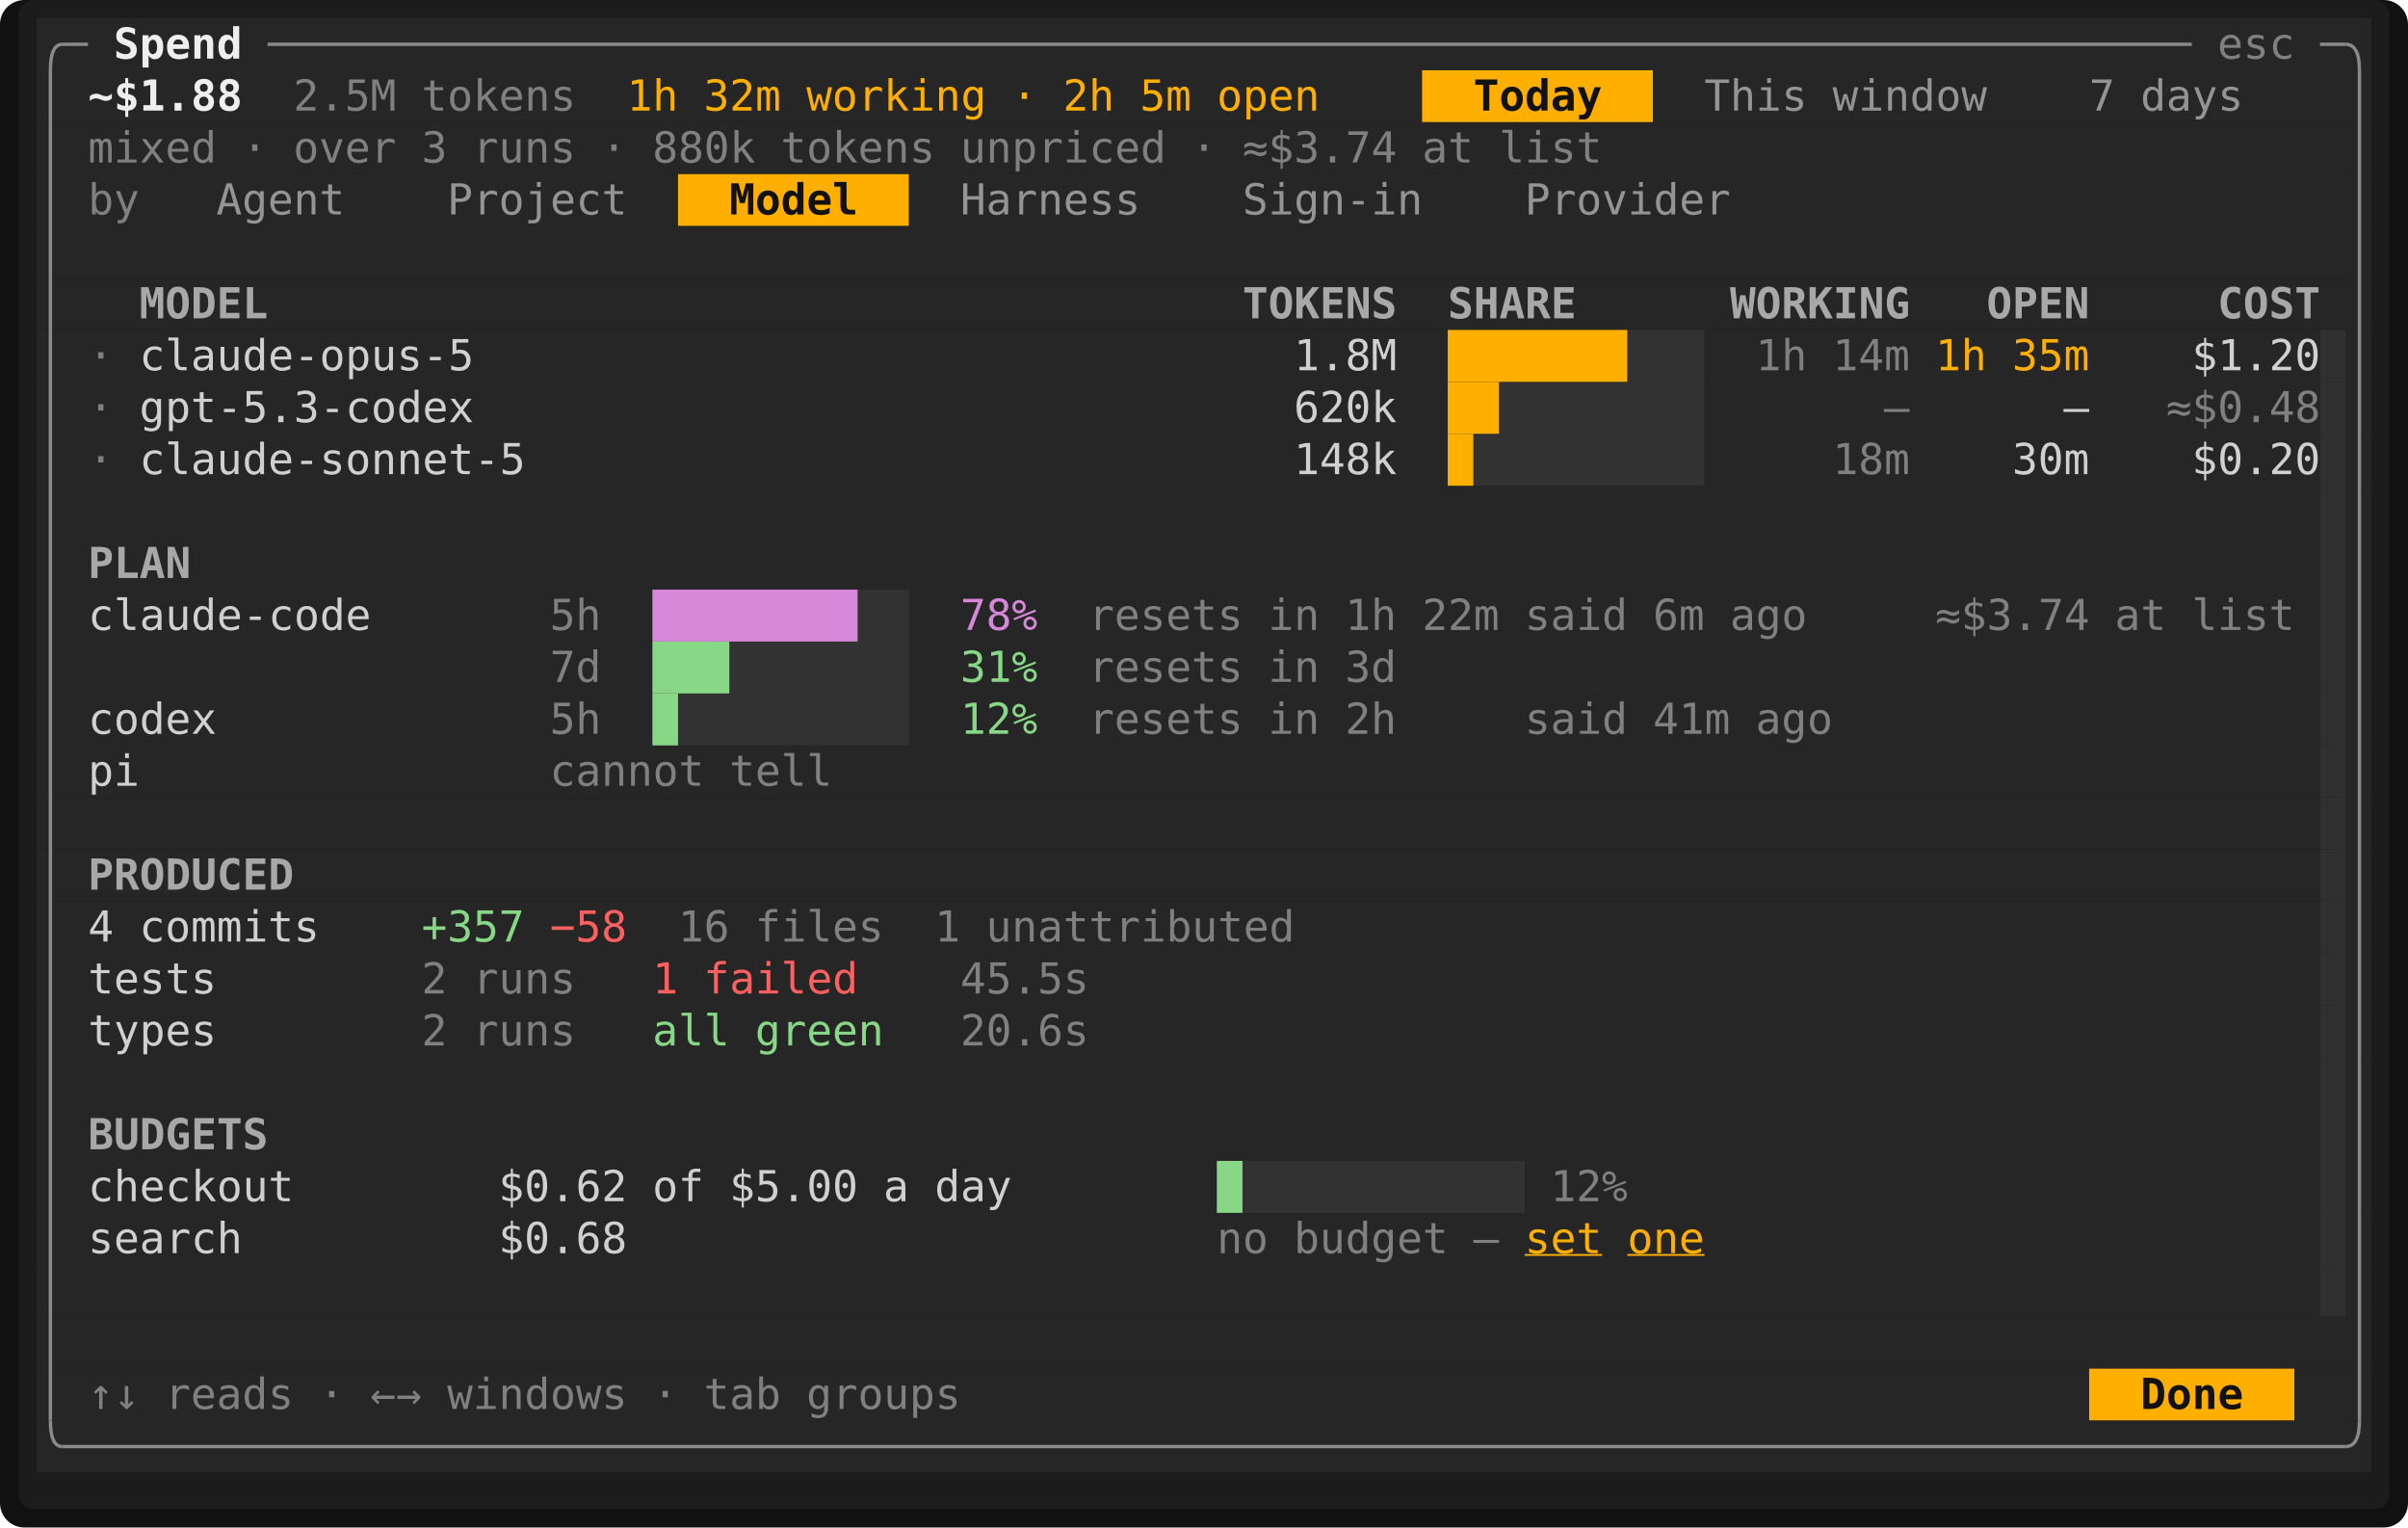
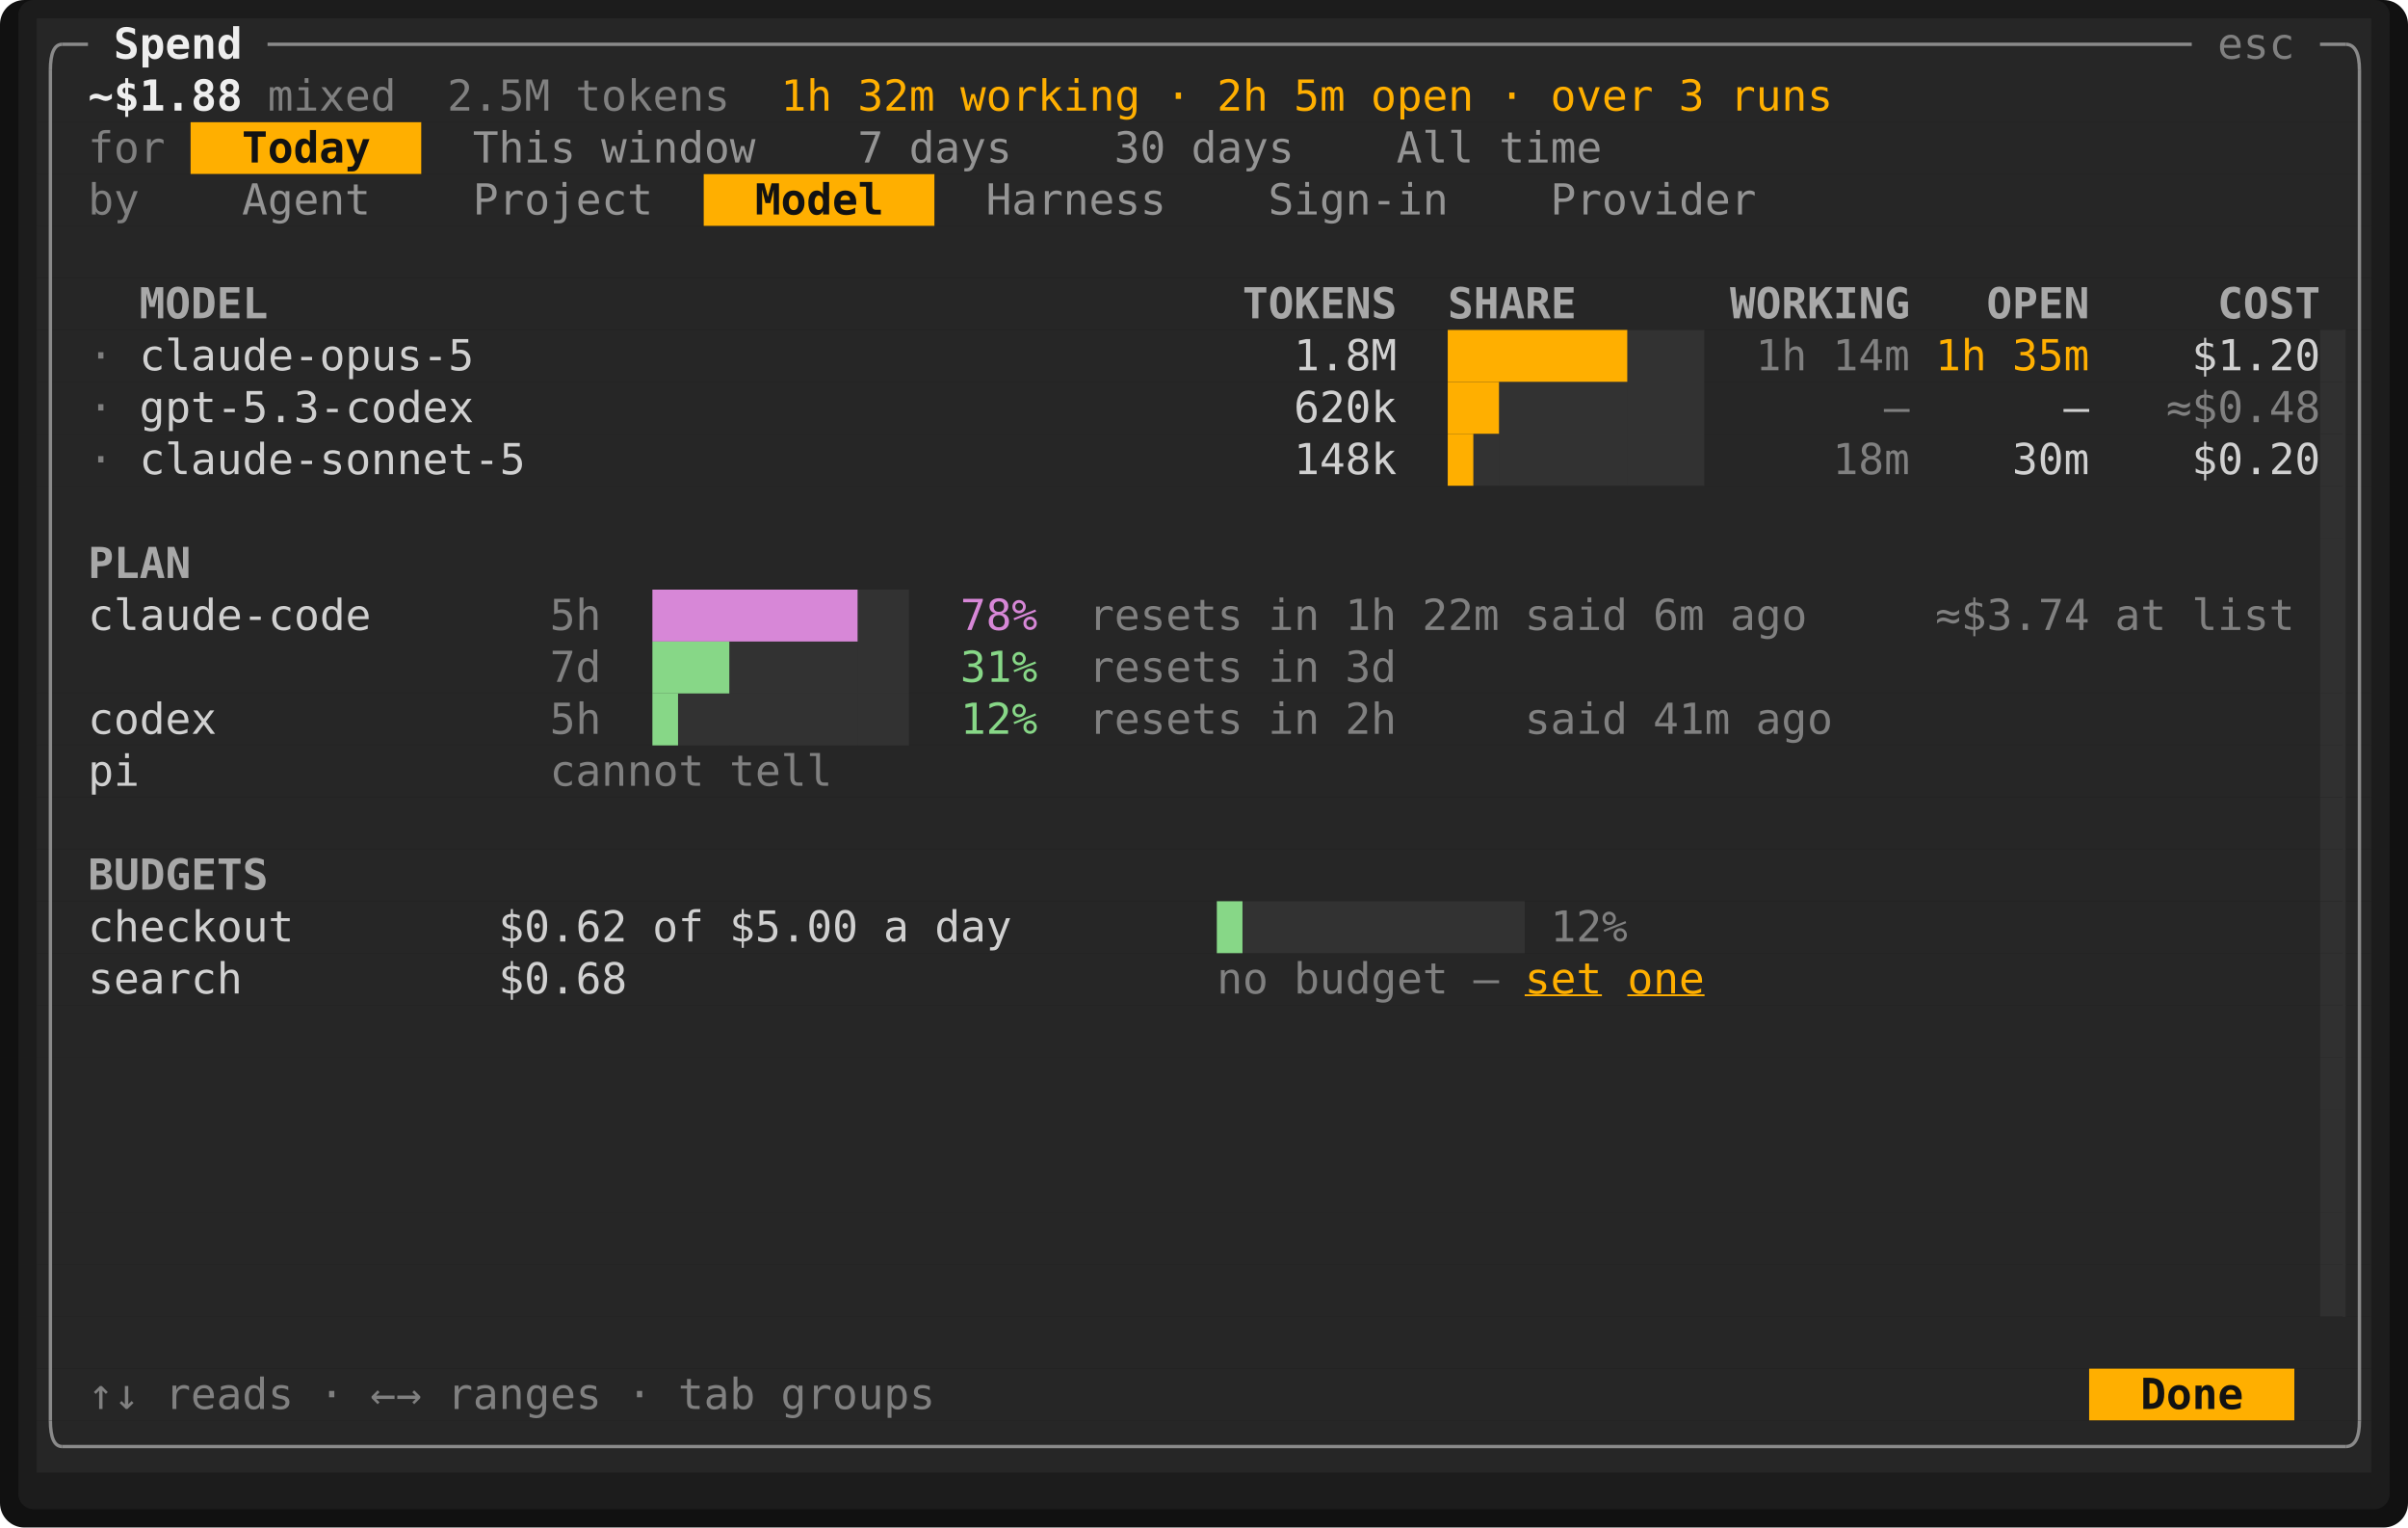
<svg xmlns="http://www.w3.org/2000/svg" viewBox="0 0 788.4 500" width="788.4" height="500" font-family="ui-monospace,SFMono-Regular,Menlo,Consolas,'DejaVu Sans Mono','Liberation Mono',monospace" font-size="14" role="img" aria-label="Tade">
  <rect width="788.4" height="500" rx="8" fill="#111111" />
  <rect x="6" y="0" width="776.4" height="494" rx="5" fill="#1c1c1c" />
  <rect x="12" y="6" width="764.4" height="17" fill="#262626" />
-   <rect x="12" y="23" width="453.6" height="17" fill="#262626" />
-   <rect x="465.6" y="23" width="75.6" height="17" fill="#ffaf00" />
-   <rect x="541.2" y="23" width="235.2" height="17" fill="#262626" />
-   <rect x="12" y="40" width="764.4" height="17" fill="#262626" />
-   <rect x="12" y="57" width="210" height="17" fill="#262626" />
-   <rect x="222" y="57" width="75.6" height="17" fill="#ffaf00" />
-   <rect x="297.6" y="57" width="478.8" height="17" fill="#262626" />
+   <rect x="12" y="23" width="764.4" height="17" fill="#262626" />
+   <rect x="12" y="40" width="50.4" height="17" fill="#262626" />
+   <rect x="62.4" y="40" width="75.6" height="17" fill="#ffaf00" />
+   <rect x="138" y="40" width="638.4" height="17" fill="#262626" />
+   <rect x="12" y="57" width="218.4" height="17" fill="#262626" />
+   <rect x="230.4" y="57" width="75.6" height="17" fill="#ffaf00" />
+   <rect x="306" y="57" width="470.4" height="17" fill="#262626" />
  <rect x="12" y="74" width="764.4" height="17" fill="#262626" />
  <rect x="12" y="91" width="764.4" height="17" fill="#262626" />
  <rect x="12" y="108" width="747.6" height="17" fill="#262626" />
  <rect x="759.6" y="108" width="8.4" height="17" fill="#303030" />
  <rect x="768" y="108" width="8.4" height="17" fill="#262626" />
  <rect x="12" y="125" width="747.6" height="17" fill="#262626" />
  <rect x="759.6" y="125" width="8.4" height="17" fill="#303030" />
  <rect x="768" y="125" width="8.4" height="17" fill="#262626" />
  <rect x="12" y="142" width="747.6" height="17" fill="#262626" />
  <rect x="759.6" y="142" width="8.4" height="17" fill="#303030" />
  <rect x="768" y="142" width="8.4" height="17" fill="#262626" />
  <rect x="12" y="159" width="747.6" height="17" fill="#262626" />
  <rect x="759.6" y="159" width="8.4" height="17" fill="#303030" />
  <rect x="768" y="159" width="8.4" height="17" fill="#262626" />
  <rect x="12" y="176" width="747.6" height="17" fill="#262626" />
  <rect x="759.6" y="176" width="8.4" height="17" fill="#303030" />
  <rect x="768" y="176" width="8.4" height="17" fill="#262626" />
  <rect x="12" y="193" width="747.6" height="17" fill="#262626" />
  <rect x="759.6" y="193" width="8.4" height="17" fill="#303030" />
  <rect x="768" y="193" width="8.4" height="17" fill="#262626" />
  <rect x="12" y="210" width="747.6" height="17" fill="#262626" />
  <rect x="759.6" y="210" width="8.4" height="17" fill="#303030" />
  <rect x="768" y="210" width="8.4" height="17" fill="#262626" />
  <rect x="12" y="227" width="747.6" height="17" fill="#262626" />
  <rect x="759.6" y="227" width="8.4" height="17" fill="#303030" />
  <rect x="768" y="227" width="8.4" height="17" fill="#262626" />
  <rect x="12" y="244" width="747.6" height="17" fill="#262626" />
  <rect x="759.6" y="244" width="8.4" height="17" fill="#303030" />
  <rect x="768" y="244" width="8.4" height="17" fill="#262626" />
  <rect x="12" y="261" width="747.6" height="17" fill="#262626" />
  <rect x="759.6" y="261" width="8.4" height="17" fill="#303030" />
  <rect x="768" y="261" width="8.4" height="17" fill="#262626" />
  <rect x="12" y="278" width="747.6" height="17" fill="#262626" />
  <rect x="759.6" y="278" width="8.4" height="17" fill="#303030" />
  <rect x="768" y="278" width="8.4" height="17" fill="#262626" />
  <rect x="12" y="295" width="747.6" height="17" fill="#262626" />
  <rect x="759.6" y="295" width="8.4" height="17" fill="#303030" />
  <rect x="768" y="295" width="8.4" height="17" fill="#262626" />
  <rect x="12" y="312" width="747.6" height="17" fill="#262626" />
  <rect x="759.6" y="312" width="8.4" height="17" fill="#303030" />
  <rect x="768" y="312" width="8.4" height="17" fill="#262626" />
  <rect x="12" y="329" width="747.6" height="17" fill="#262626" />
  <rect x="759.6" y="329" width="8.4" height="17" fill="#303030" />
  <rect x="768" y="329" width="8.4" height="17" fill="#262626" />
  <rect x="12" y="346" width="747.6" height="17" fill="#262626" />
  <rect x="759.6" y="346" width="8.4" height="17" fill="#303030" />
  <rect x="768" y="346" width="8.4" height="17" fill="#262626" />
  <rect x="12" y="363" width="747.6" height="17" fill="#262626" />
  <rect x="759.6" y="363" width="8.4" height="17" fill="#303030" />
  <rect x="768" y="363" width="8.4" height="17" fill="#262626" />
  <rect x="12" y="380" width="747.6" height="17" fill="#262626" />
  <rect x="759.6" y="380" width="8.4" height="17" fill="#303030" />
  <rect x="768" y="380" width="8.4" height="17" fill="#262626" />
  <rect x="12" y="397" width="747.6" height="17" fill="#262626" />
  <rect x="759.6" y="397" width="8.4" height="17" fill="#303030" />
  <rect x="768" y="397" width="8.4" height="17" fill="#262626" />
  <rect x="12" y="414" width="747.6" height="17" fill="#262626" />
  <rect x="759.6" y="414" width="8.4" height="17" fill="#303030" />
  <rect x="768" y="414" width="8.4" height="17" fill="#262626" />
  <rect x="12" y="431" width="764.4" height="17" fill="#262626" />
  <rect x="12" y="448" width="672" height="17" fill="#262626" />
  <rect x="684" y="448" width="67.2" height="17" fill="#ffaf00" />
  <rect x="751.2" y="448" width="25.2" height="17" fill="#262626" />
  <rect x="12" y="465" width="764.4" height="17" fill="#262626" />
  <rect x="474" y="108" width="58.8" height="17" fill="#ffaf00" />
  <rect x="532.8" y="108" width="25.2" height="51" fill="#585858" opacity="0.25" />
  <rect x="766.95" y="108" width="1.05" height="323" fill="#303030" />
  <rect x="474" y="125" width="16.8" height="17" fill="#ffaf00" />
  <rect x="490.8" y="125" width="42" height="34" fill="#585858" opacity="0.25" />
  <rect x="474" y="142" width="8.4" height="17" fill="#ffaf00" />
  <rect x="482.4" y="142" width="8.4" height="17" fill="#585858" opacity="0.25" />
  <rect x="213.6" y="193" width="67.2" height="17" fill="#d787d7" />
  <rect x="280.8" y="193" width="16.8" height="51" fill="#585858" opacity="0.25" />
  <rect x="213.6" y="210" width="25.2" height="17" fill="#87d787" />
  <rect x="238.8" y="210" width="42" height="34" fill="#585858" opacity="0.25" />
  <rect x="213.6" y="227" width="8.4" height="17" fill="#87d787" />
  <rect x="222" y="227" width="16.8" height="17" fill="#585858" opacity="0.25" />
-   <rect x="398.4" y="380" width="8.4" height="17" fill="#87d787" />
-   <rect x="406.8" y="380" width="92.4" height="17" fill="#585858" opacity="0.25" />
+   <rect x="398.4" y="295" width="8.4" height="17" fill="#87d787" />
+   <rect x="406.8" y="295" width="92.4" height="17" fill="#585858" opacity="0.25" />
  <path d="M16.5 23Q16.5 14.5 20.4 14.5" fill="none" stroke="#8a8a8a" stroke-width="1.1" />
  <line x1="20.4" y1="14.5" x2="28.8" y2="14.5" stroke="#8a8a8a" stroke-width="1.1" />
  <line x1="87.6" y1="14.5" x2="717.6" y2="14.5" stroke="#8a8a8a" stroke-width="1.1" />
  <line x1="759.6" y1="14.5" x2="768" y2="14.5" stroke="#8a8a8a" stroke-width="1.1" />
  <path d="M772.5 23Q772.5 14.5 768 14.5" fill="none" stroke="#8a8a8a" stroke-width="1.1" />
  <line x1="16.5" y1="23" x2="16.5" y2="465" stroke="#8a8a8a" stroke-width="1.1" />
  <line x1="772.5" y1="23" x2="772.5" y2="465" stroke="#8a8a8a" stroke-width="1.1" />
  <path d="M16.5 465Q16.5 473.5 20.4 473.5" fill="none" stroke="#8a8a8a" stroke-width="1.1" />
  <line x1="20.4" y1="473.5" x2="768" y2="473.5" stroke="#8a8a8a" stroke-width="1.1" />
  <path d="M772.5 465Q772.5 473.5 768 473.5" fill="none" stroke="#8a8a8a" stroke-width="1.1" />
  <text x="37.2" y="19.2" textLength="42" lengthAdjust="spacingAndGlyphs" fill="#eeeeee" font-weight="700">Spend</text>
  <text x="726" y="19.2" textLength="25.2" lengthAdjust="spacingAndGlyphs" fill="#808080">esc</text>
  <text x="28.8" y="36.2" textLength="50.4" lengthAdjust="spacingAndGlyphs" fill="#eeeeee" font-weight="700">~$1.88</text>
-   <text x="96" y="36.2" textLength="33.6" lengthAdjust="spacingAndGlyphs" fill="#808080">2.5M</text>
-   <text x="138" y="36.2" textLength="50.4" lengthAdjust="spacingAndGlyphs" fill="#808080">tokens</text>
-   <text x="205.2" y="36.2" textLength="16.8" lengthAdjust="spacingAndGlyphs" fill="#ffaf00">1h</text>
-   <text x="230.4" y="36.2" textLength="25.2" lengthAdjust="spacingAndGlyphs" fill="#ffaf00">32m</text>
-   <text x="264" y="36.2" textLength="58.8" lengthAdjust="spacingAndGlyphs" fill="#ffaf00">working</text>
-   <text x="331.2" y="36.2" textLength="8.4" lengthAdjust="spacingAndGlyphs" fill="#ffaf00">·</text>
-   <text x="348" y="36.2" textLength="16.8" lengthAdjust="spacingAndGlyphs" fill="#ffaf00">2h</text>
-   <text x="373.2" y="36.2" textLength="16.8" lengthAdjust="spacingAndGlyphs" fill="#ffaf00">5m</text>
-   <text x="398.4" y="36.2" textLength="33.6" lengthAdjust="spacingAndGlyphs" fill="#ffaf00">open</text>
-   <text x="482.4" y="36.2" textLength="42" lengthAdjust="spacingAndGlyphs" fill="#121212" font-weight="700">Today</text>
-   <text x="558" y="36.2" textLength="33.6" lengthAdjust="spacingAndGlyphs" fill="#949494">This</text>
-   <text x="600" y="36.2" textLength="50.4" lengthAdjust="spacingAndGlyphs" fill="#949494">window</text>
-   <text x="684" y="36.2" textLength="8.4" lengthAdjust="spacingAndGlyphs" fill="#949494">7</text>
-   <text x="700.8" y="36.2" textLength="33.6" lengthAdjust="spacingAndGlyphs" fill="#949494">days</text>
-   <text x="28.8" y="53.2" textLength="42" lengthAdjust="spacingAndGlyphs" fill="#808080">mixed</text>
-   <text x="79.2" y="53.2" textLength="8.4" lengthAdjust="spacingAndGlyphs" fill="#808080">·</text>
-   <text x="96" y="53.2" textLength="33.6" lengthAdjust="spacingAndGlyphs" fill="#808080">over</text>
-   <text x="138" y="53.2" textLength="8.4" lengthAdjust="spacingAndGlyphs" fill="#808080">3</text>
-   <text x="154.8" y="53.2" textLength="33.6" lengthAdjust="spacingAndGlyphs" fill="#808080">runs</text>
-   <text x="196.8" y="53.2" textLength="8.4" lengthAdjust="spacingAndGlyphs" fill="#808080">·</text>
-   <text x="213.6" y="53.2" textLength="33.6" lengthAdjust="spacingAndGlyphs" fill="#808080">880k</text>
-   <text x="255.6" y="53.2" textLength="50.4" lengthAdjust="spacingAndGlyphs" fill="#808080">tokens</text>
-   <text x="314.4" y="53.2" textLength="67.2" lengthAdjust="spacingAndGlyphs" fill="#808080">unpriced</text>
-   <text x="390" y="53.2" textLength="8.4" lengthAdjust="spacingAndGlyphs" fill="#808080">·</text>
-   <text x="406.8" y="53.2" textLength="50.4" lengthAdjust="spacingAndGlyphs" fill="#808080">≈$3.74</text>
-   <text x="465.6" y="53.2" textLength="16.8" lengthAdjust="spacingAndGlyphs" fill="#808080">at</text>
-   <text x="490.8" y="53.2" textLength="33.6" lengthAdjust="spacingAndGlyphs" fill="#808080">list</text>
+   <text x="87.6" y="36.2" textLength="42" lengthAdjust="spacingAndGlyphs" fill="#808080">mixed</text>
+   <text x="146.4" y="36.2" textLength="33.6" lengthAdjust="spacingAndGlyphs" fill="#808080">2.5M</text>
+   <text x="188.4" y="36.2" textLength="50.4" lengthAdjust="spacingAndGlyphs" fill="#808080">tokens</text>
+   <text x="255.6" y="36.2" textLength="16.8" lengthAdjust="spacingAndGlyphs" fill="#ffaf00">1h</text>
+   <text x="280.8" y="36.2" textLength="25.2" lengthAdjust="spacingAndGlyphs" fill="#ffaf00">32m</text>
+   <text x="314.4" y="36.2" textLength="58.8" lengthAdjust="spacingAndGlyphs" fill="#ffaf00">working</text>
+   <text x="381.6" y="36.2" textLength="8.4" lengthAdjust="spacingAndGlyphs" fill="#ffaf00">·</text>
+   <text x="398.4" y="36.2" textLength="16.8" lengthAdjust="spacingAndGlyphs" fill="#ffaf00">2h</text>
+   <text x="423.6" y="36.2" textLength="16.8" lengthAdjust="spacingAndGlyphs" fill="#ffaf00">5m</text>
+   <text x="448.8" y="36.2" textLength="33.6" lengthAdjust="spacingAndGlyphs" fill="#ffaf00">open</text>
+   <text x="490.8" y="36.2" textLength="8.4" lengthAdjust="spacingAndGlyphs" fill="#ffaf00">·</text>
+   <text x="507.6" y="36.2" textLength="33.6" lengthAdjust="spacingAndGlyphs" fill="#ffaf00">over</text>
+   <text x="549.6" y="36.2" textLength="8.4" lengthAdjust="spacingAndGlyphs" fill="#ffaf00">3</text>
+   <text x="566.4" y="36.2" textLength="33.6" lengthAdjust="spacingAndGlyphs" fill="#ffaf00">runs</text>
+   <text x="28.8" y="53.2" textLength="25.2" lengthAdjust="spacingAndGlyphs" fill="#808080">for</text>
+   <text x="79.2" y="53.2" textLength="42" lengthAdjust="spacingAndGlyphs" fill="#121212" font-weight="700">Today</text>
+   <text x="154.8" y="53.2" textLength="33.6" lengthAdjust="spacingAndGlyphs" fill="#949494">This</text>
+   <text x="196.8" y="53.2" textLength="50.4" lengthAdjust="spacingAndGlyphs" fill="#949494">window</text>
+   <text x="280.8" y="53.2" textLength="8.4" lengthAdjust="spacingAndGlyphs" fill="#949494">7</text>
+   <text x="297.6" y="53.2" textLength="33.6" lengthAdjust="spacingAndGlyphs" fill="#949494">days</text>
+   <text x="364.8" y="53.2" textLength="16.8" lengthAdjust="spacingAndGlyphs" fill="#949494">30</text>
+   <text x="390" y="53.2" textLength="33.6" lengthAdjust="spacingAndGlyphs" fill="#949494">days</text>
+   <text x="457.2" y="53.2" textLength="25.2" lengthAdjust="spacingAndGlyphs" fill="#949494">All</text>
+   <text x="490.8" y="53.2" textLength="33.6" lengthAdjust="spacingAndGlyphs" fill="#949494">time</text>
  <text x="28.8" y="70.2" textLength="16.8" lengthAdjust="spacingAndGlyphs" fill="#808080">by</text>
-   <text x="70.8" y="70.2" textLength="42" lengthAdjust="spacingAndGlyphs" fill="#949494">Agent</text>
-   <text x="146.4" y="70.2" textLength="58.8" lengthAdjust="spacingAndGlyphs" fill="#949494">Project</text>
-   <text x="238.8" y="70.2" textLength="42" lengthAdjust="spacingAndGlyphs" fill="#121212" font-weight="700">Model</text>
-   <text x="314.4" y="70.2" textLength="58.8" lengthAdjust="spacingAndGlyphs" fill="#949494">Harness</text>
-   <text x="406.8" y="70.2" textLength="58.8" lengthAdjust="spacingAndGlyphs" fill="#949494">Sign-in</text>
-   <text x="499.2" y="70.2" textLength="67.2" lengthAdjust="spacingAndGlyphs" fill="#949494">Provider</text>
+   <text x="79.2" y="70.2" textLength="42" lengthAdjust="spacingAndGlyphs" fill="#949494">Agent</text>
+   <text x="154.8" y="70.2" textLength="58.8" lengthAdjust="spacingAndGlyphs" fill="#949494">Project</text>
+   <text x="247.2" y="70.2" textLength="42" lengthAdjust="spacingAndGlyphs" fill="#121212" font-weight="700">Model</text>
+   <text x="322.8" y="70.2" textLength="58.8" lengthAdjust="spacingAndGlyphs" fill="#949494">Harness</text>
+   <text x="415.2" y="70.2" textLength="58.8" lengthAdjust="spacingAndGlyphs" fill="#949494">Sign-in</text>
+   <text x="507.6" y="70.2" textLength="67.2" lengthAdjust="spacingAndGlyphs" fill="#949494">Provider</text>
  <text x="45.6" y="104.2" textLength="42" lengthAdjust="spacingAndGlyphs" fill="#a8a8a8" font-weight="700">MODEL</text>
  <text x="406.8" y="104.2" textLength="50.4" lengthAdjust="spacingAndGlyphs" fill="#a8a8a8" font-weight="700">TOKENS</text>
  <text x="474" y="104.2" textLength="42" lengthAdjust="spacingAndGlyphs" fill="#a8a8a8" font-weight="700">SHARE</text>
  <text x="566.4" y="104.2" textLength="58.8" lengthAdjust="spacingAndGlyphs" fill="#a8a8a8" font-weight="700">WORKING</text>
  <text x="650.4" y="104.2" textLength="33.6" lengthAdjust="spacingAndGlyphs" fill="#a8a8a8" font-weight="700">OPEN</text>
  <text x="726" y="104.2" textLength="33.6" lengthAdjust="spacingAndGlyphs" fill="#a8a8a8" font-weight="700">COST</text>
  <text x="28.8" y="121.2" textLength="8.4" lengthAdjust="spacingAndGlyphs" fill="#808080">·</text>
  <text x="45.6" y="121.2" textLength="109.2" lengthAdjust="spacingAndGlyphs" fill="#d0d0d0">claude-opus-5</text>
  <text x="423.6" y="121.2" textLength="33.6" lengthAdjust="spacingAndGlyphs" fill="#d0d0d0">1.8M</text>
  <text x="574.8" y="121.2" textLength="16.8" lengthAdjust="spacingAndGlyphs" fill="#808080">1h</text>
  <text x="600" y="121.2" textLength="25.2" lengthAdjust="spacingAndGlyphs" fill="#808080">14m</text>
  <text x="633.6" y="121.2" textLength="16.8" lengthAdjust="spacingAndGlyphs" fill="#ffaf00">1h</text>
  <text x="658.8" y="121.2" textLength="25.2" lengthAdjust="spacingAndGlyphs" fill="#ffaf00">35m</text>
  <text x="717.6" y="121.2" textLength="42" lengthAdjust="spacingAndGlyphs" fill="#d0d0d0">$1.20</text>
  <text x="28.8" y="138.2" textLength="8.4" lengthAdjust="spacingAndGlyphs" fill="#808080">·</text>
  <text x="45.6" y="138.2" textLength="109.2" lengthAdjust="spacingAndGlyphs" fill="#d0d0d0">gpt-5.3-codex</text>
  <text x="423.6" y="138.2" textLength="33.6" lengthAdjust="spacingAndGlyphs" fill="#d0d0d0">620k</text>
  <text x="616.8" y="138.2" textLength="8.4" lengthAdjust="spacingAndGlyphs" fill="#808080">—</text>
  <text x="675.6" y="138.2" textLength="8.4" lengthAdjust="spacingAndGlyphs" fill="#d0d0d0">—</text>
  <text x="709.2" y="138.2" textLength="50.4" lengthAdjust="spacingAndGlyphs" fill="#808080">≈$0.48</text>
  <text x="28.8" y="155.2" textLength="8.4" lengthAdjust="spacingAndGlyphs" fill="#808080">·</text>
  <text x="45.6" y="155.2" textLength="126" lengthAdjust="spacingAndGlyphs" fill="#d0d0d0">claude-sonnet-5</text>
  <text x="423.6" y="155.2" textLength="33.6" lengthAdjust="spacingAndGlyphs" fill="#d0d0d0">148k</text>
  <text x="600" y="155.2" textLength="25.2" lengthAdjust="spacingAndGlyphs" fill="#808080">18m</text>
  <text x="658.8" y="155.2" textLength="25.2" lengthAdjust="spacingAndGlyphs" fill="#d0d0d0">30m</text>
  <text x="717.6" y="155.2" textLength="42" lengthAdjust="spacingAndGlyphs" fill="#d0d0d0">$0.20</text>
  <text x="28.8" y="189.2" textLength="33.6" lengthAdjust="spacingAndGlyphs" fill="#a8a8a8" font-weight="700">PLAN</text>
  <text x="28.8" y="206.2" textLength="92.4" lengthAdjust="spacingAndGlyphs" fill="#d0d0d0">claude-code</text>
  <text x="180" y="206.2" textLength="16.8" lengthAdjust="spacingAndGlyphs" fill="#808080">5h</text>
  <text x="314.4" y="206.2" textLength="25.2" lengthAdjust="spacingAndGlyphs" fill="#d787d7">78%</text>
  <text x="356.4" y="206.2" textLength="50.4" lengthAdjust="spacingAndGlyphs" fill="#808080">resets</text>
  <text x="415.2" y="206.2" textLength="16.8" lengthAdjust="spacingAndGlyphs" fill="#808080">in</text>
  <text x="440.4" y="206.2" textLength="16.8" lengthAdjust="spacingAndGlyphs" fill="#808080">1h</text>
  <text x="465.6" y="206.2" textLength="25.2" lengthAdjust="spacingAndGlyphs" fill="#808080">22m</text>
  <text x="499.2" y="206.2" textLength="33.6" lengthAdjust="spacingAndGlyphs" fill="#808080">said</text>
  <text x="541.2" y="206.2" textLength="16.8" lengthAdjust="spacingAndGlyphs" fill="#808080">6m</text>
  <text x="566.4" y="206.2" textLength="25.2" lengthAdjust="spacingAndGlyphs" fill="#808080">ago</text>
  <text x="633.6" y="206.2" textLength="50.4" lengthAdjust="spacingAndGlyphs" fill="#808080">≈$3.74</text>
  <text x="692.4" y="206.2" textLength="16.8" lengthAdjust="spacingAndGlyphs" fill="#808080">at</text>
  <text x="717.6" y="206.2" textLength="33.6" lengthAdjust="spacingAndGlyphs" fill="#808080">list</text>
  <text x="180" y="223.2" textLength="16.8" lengthAdjust="spacingAndGlyphs" fill="#808080">7d</text>
  <text x="314.4" y="223.2" textLength="25.2" lengthAdjust="spacingAndGlyphs" fill="#87d787">31%</text>
  <text x="356.4" y="223.2" textLength="50.4" lengthAdjust="spacingAndGlyphs" fill="#808080">resets</text>
  <text x="415.2" y="223.2" textLength="16.8" lengthAdjust="spacingAndGlyphs" fill="#808080">in</text>
  <text x="440.4" y="223.2" textLength="16.8" lengthAdjust="spacingAndGlyphs" fill="#808080">3d</text>
  <text x="28.8" y="240.2" textLength="42" lengthAdjust="spacingAndGlyphs" fill="#d0d0d0">codex</text>
  <text x="180" y="240.2" textLength="16.8" lengthAdjust="spacingAndGlyphs" fill="#808080">5h</text>
  <text x="314.4" y="240.2" textLength="25.2" lengthAdjust="spacingAndGlyphs" fill="#87d787">12%</text>
  <text x="356.4" y="240.2" textLength="50.4" lengthAdjust="spacingAndGlyphs" fill="#808080">resets</text>
  <text x="415.2" y="240.2" textLength="16.8" lengthAdjust="spacingAndGlyphs" fill="#808080">in</text>
  <text x="440.4" y="240.2" textLength="16.8" lengthAdjust="spacingAndGlyphs" fill="#808080">2h</text>
  <text x="499.2" y="240.2" textLength="33.6" lengthAdjust="spacingAndGlyphs" fill="#808080">said</text>
  <text x="541.2" y="240.2" textLength="25.2" lengthAdjust="spacingAndGlyphs" fill="#808080">41m</text>
  <text x="574.8" y="240.2" textLength="25.2" lengthAdjust="spacingAndGlyphs" fill="#808080">ago</text>
  <text x="28.8" y="257.2" textLength="16.8" lengthAdjust="spacingAndGlyphs" fill="#d0d0d0">pi</text>
  <text x="180" y="257.2" textLength="50.4" lengthAdjust="spacingAndGlyphs" fill="#808080">cannot</text>
  <text x="238.8" y="257.2" textLength="33.6" lengthAdjust="spacingAndGlyphs" fill="#808080">tell</text>
-   <text x="28.8" y="291.2" textLength="67.2" lengthAdjust="spacingAndGlyphs" fill="#a8a8a8" font-weight="700">PRODUCED</text>
-   <text x="28.8" y="308.2" textLength="8.4" lengthAdjust="spacingAndGlyphs" fill="#d0d0d0">4</text>
-   <text x="45.6" y="308.2" textLength="58.8" lengthAdjust="spacingAndGlyphs" fill="#d0d0d0">commits</text>
-   <text x="138" y="308.2" textLength="33.6" lengthAdjust="spacingAndGlyphs" fill="#87d787">+357</text>
-   <text x="180" y="308.2" textLength="25.2" lengthAdjust="spacingAndGlyphs" fill="#ff5f5f">−58</text>
-   <text x="222" y="308.2" textLength="16.8" lengthAdjust="spacingAndGlyphs" fill="#808080">16</text>
-   <text x="247.2" y="308.2" textLength="42" lengthAdjust="spacingAndGlyphs" fill="#808080">files</text>
-   <text x="306" y="308.2" textLength="8.4" lengthAdjust="spacingAndGlyphs" fill="#808080">1</text>
-   <text x="322.8" y="308.2" textLength="100.8" lengthAdjust="spacingAndGlyphs" fill="#808080">unattributed</text>
-   <text x="28.8" y="325.2" textLength="42" lengthAdjust="spacingAndGlyphs" fill="#d0d0d0">tests</text>
-   <text x="138" y="325.2" textLength="8.4" lengthAdjust="spacingAndGlyphs" fill="#808080">2</text>
-   <text x="154.8" y="325.2" textLength="33.6" lengthAdjust="spacingAndGlyphs" fill="#808080">runs</text>
-   <text x="213.6" y="325.2" textLength="8.4" lengthAdjust="spacingAndGlyphs" fill="#ff5f5f">1</text>
-   <text x="230.4" y="325.2" textLength="50.4" lengthAdjust="spacingAndGlyphs" fill="#ff5f5f">failed</text>
-   <text x="314.4" y="325.2" textLength="42" lengthAdjust="spacingAndGlyphs" fill="#808080">45.5s</text>
-   <text x="28.8" y="342.2" textLength="42" lengthAdjust="spacingAndGlyphs" fill="#d0d0d0">types</text>
-   <text x="138" y="342.2" textLength="8.4" lengthAdjust="spacingAndGlyphs" fill="#808080">2</text>
-   <text x="154.8" y="342.2" textLength="33.6" lengthAdjust="spacingAndGlyphs" fill="#808080">runs</text>
-   <text x="213.6" y="342.2" textLength="25.2" lengthAdjust="spacingAndGlyphs" fill="#87d787">all</text>
-   <text x="247.2" y="342.2" textLength="42" lengthAdjust="spacingAndGlyphs" fill="#87d787">green</text>
-   <text x="314.4" y="342.2" textLength="42" lengthAdjust="spacingAndGlyphs" fill="#808080">20.6s</text>
-   <text x="28.8" y="376.2" textLength="58.8" lengthAdjust="spacingAndGlyphs" fill="#a8a8a8" font-weight="700">BUDGETS</text>
-   <text x="28.8" y="393.2" textLength="67.2" lengthAdjust="spacingAndGlyphs" fill="#d0d0d0">checkout</text>
-   <text x="163.2" y="393.2" textLength="42" lengthAdjust="spacingAndGlyphs" fill="#d0d0d0">$0.62</text>
-   <text x="213.6" y="393.2" textLength="16.8" lengthAdjust="spacingAndGlyphs" fill="#d0d0d0">of</text>
-   <text x="238.8" y="393.2" textLength="42" lengthAdjust="spacingAndGlyphs" fill="#d0d0d0">$5.00</text>
-   <text x="289.2" y="393.2" textLength="8.4" lengthAdjust="spacingAndGlyphs" fill="#d0d0d0">a</text>
-   <text x="306" y="393.2" textLength="25.2" lengthAdjust="spacingAndGlyphs" fill="#d0d0d0">day</text>
-   <text x="507.6" y="393.2" textLength="25.2" lengthAdjust="spacingAndGlyphs" fill="#808080">12%</text>
-   <text x="28.8" y="410.2" textLength="50.4" lengthAdjust="spacingAndGlyphs" fill="#d0d0d0">search</text>
-   <text x="163.2" y="410.2" textLength="42" lengthAdjust="spacingAndGlyphs" fill="#d0d0d0">$0.68</text>
-   <text x="398.4" y="410.2" textLength="16.8" lengthAdjust="spacingAndGlyphs" fill="#808080">no</text>
-   <text x="423.6" y="410.2" textLength="50.4" lengthAdjust="spacingAndGlyphs" fill="#808080">budget</text>
-   <text x="482.4" y="410.2" textLength="8.4" lengthAdjust="spacingAndGlyphs" fill="#808080">—</text>
-   <text x="499.2" y="410.2" textLength="25.2" lengthAdjust="spacingAndGlyphs" fill="#ffaf00" text-decoration="underline">set</text>
-   <text x="532.8" y="410.2" textLength="25.2" lengthAdjust="spacingAndGlyphs" fill="#ffaf00" text-decoration="underline">one</text>
+   <text x="28.8" y="291.2" textLength="58.8" lengthAdjust="spacingAndGlyphs" fill="#a8a8a8" font-weight="700">BUDGETS</text>
+   <text x="28.8" y="308.2" textLength="67.2" lengthAdjust="spacingAndGlyphs" fill="#d0d0d0">checkout</text>
+   <text x="163.2" y="308.2" textLength="42" lengthAdjust="spacingAndGlyphs" fill="#d0d0d0">$0.62</text>
+   <text x="213.6" y="308.2" textLength="16.8" lengthAdjust="spacingAndGlyphs" fill="#d0d0d0">of</text>
+   <text x="238.8" y="308.2" textLength="42" lengthAdjust="spacingAndGlyphs" fill="#d0d0d0">$5.00</text>
+   <text x="289.2" y="308.2" textLength="8.4" lengthAdjust="spacingAndGlyphs" fill="#d0d0d0">a</text>
+   <text x="306" y="308.2" textLength="25.2" lengthAdjust="spacingAndGlyphs" fill="#d0d0d0">day</text>
+   <text x="507.6" y="308.2" textLength="25.2" lengthAdjust="spacingAndGlyphs" fill="#808080">12%</text>
+   <text x="28.8" y="325.2" textLength="50.4" lengthAdjust="spacingAndGlyphs" fill="#d0d0d0">search</text>
+   <text x="163.2" y="325.2" textLength="42" lengthAdjust="spacingAndGlyphs" fill="#d0d0d0">$0.68</text>
+   <text x="398.4" y="325.2" textLength="16.8" lengthAdjust="spacingAndGlyphs" fill="#808080">no</text>
+   <text x="423.6" y="325.2" textLength="50.4" lengthAdjust="spacingAndGlyphs" fill="#808080">budget</text>
+   <text x="482.4" y="325.2" textLength="8.4" lengthAdjust="spacingAndGlyphs" fill="#808080">—</text>
+   <text x="499.2" y="325.2" textLength="25.2" lengthAdjust="spacingAndGlyphs" fill="#ffaf00" text-decoration="underline">set</text>
+   <text x="532.8" y="325.2" textLength="25.2" lengthAdjust="spacingAndGlyphs" fill="#ffaf00" text-decoration="underline">one</text>
  <text x="28.8" y="461.2" textLength="16.8" lengthAdjust="spacingAndGlyphs" fill="#808080">↑↓</text>
  <text x="54" y="461.2" textLength="42" lengthAdjust="spacingAndGlyphs" fill="#808080">reads</text>
  <text x="104.4" y="461.2" textLength="8.4" lengthAdjust="spacingAndGlyphs" fill="#808080">·</text>
  <text x="121.2" y="461.2" textLength="16.8" lengthAdjust="spacingAndGlyphs" fill="#808080">←→</text>
-   <text x="146.4" y="461.2" textLength="58.8" lengthAdjust="spacingAndGlyphs" fill="#808080">windows</text>
-   <text x="213.6" y="461.2" textLength="8.4" lengthAdjust="spacingAndGlyphs" fill="#808080">·</text>
-   <text x="230.4" y="461.2" textLength="25.2" lengthAdjust="spacingAndGlyphs" fill="#808080">tab</text>
-   <text x="264" y="461.2" textLength="50.4" lengthAdjust="spacingAndGlyphs" fill="#808080">groups</text>
+   <text x="146.4" y="461.2" textLength="50.4" lengthAdjust="spacingAndGlyphs" fill="#808080">ranges</text>
+   <text x="205.2" y="461.2" textLength="8.4" lengthAdjust="spacingAndGlyphs" fill="#808080">·</text>
+   <text x="222" y="461.2" textLength="25.2" lengthAdjust="spacingAndGlyphs" fill="#808080">tab</text>
+   <text x="255.6" y="461.2" textLength="50.4" lengthAdjust="spacingAndGlyphs" fill="#808080">groups</text>
  <text x="700.8" y="461.2" textLength="33.6" lengthAdjust="spacingAndGlyphs" fill="#121212" font-weight="700">Done</text>
</svg>
